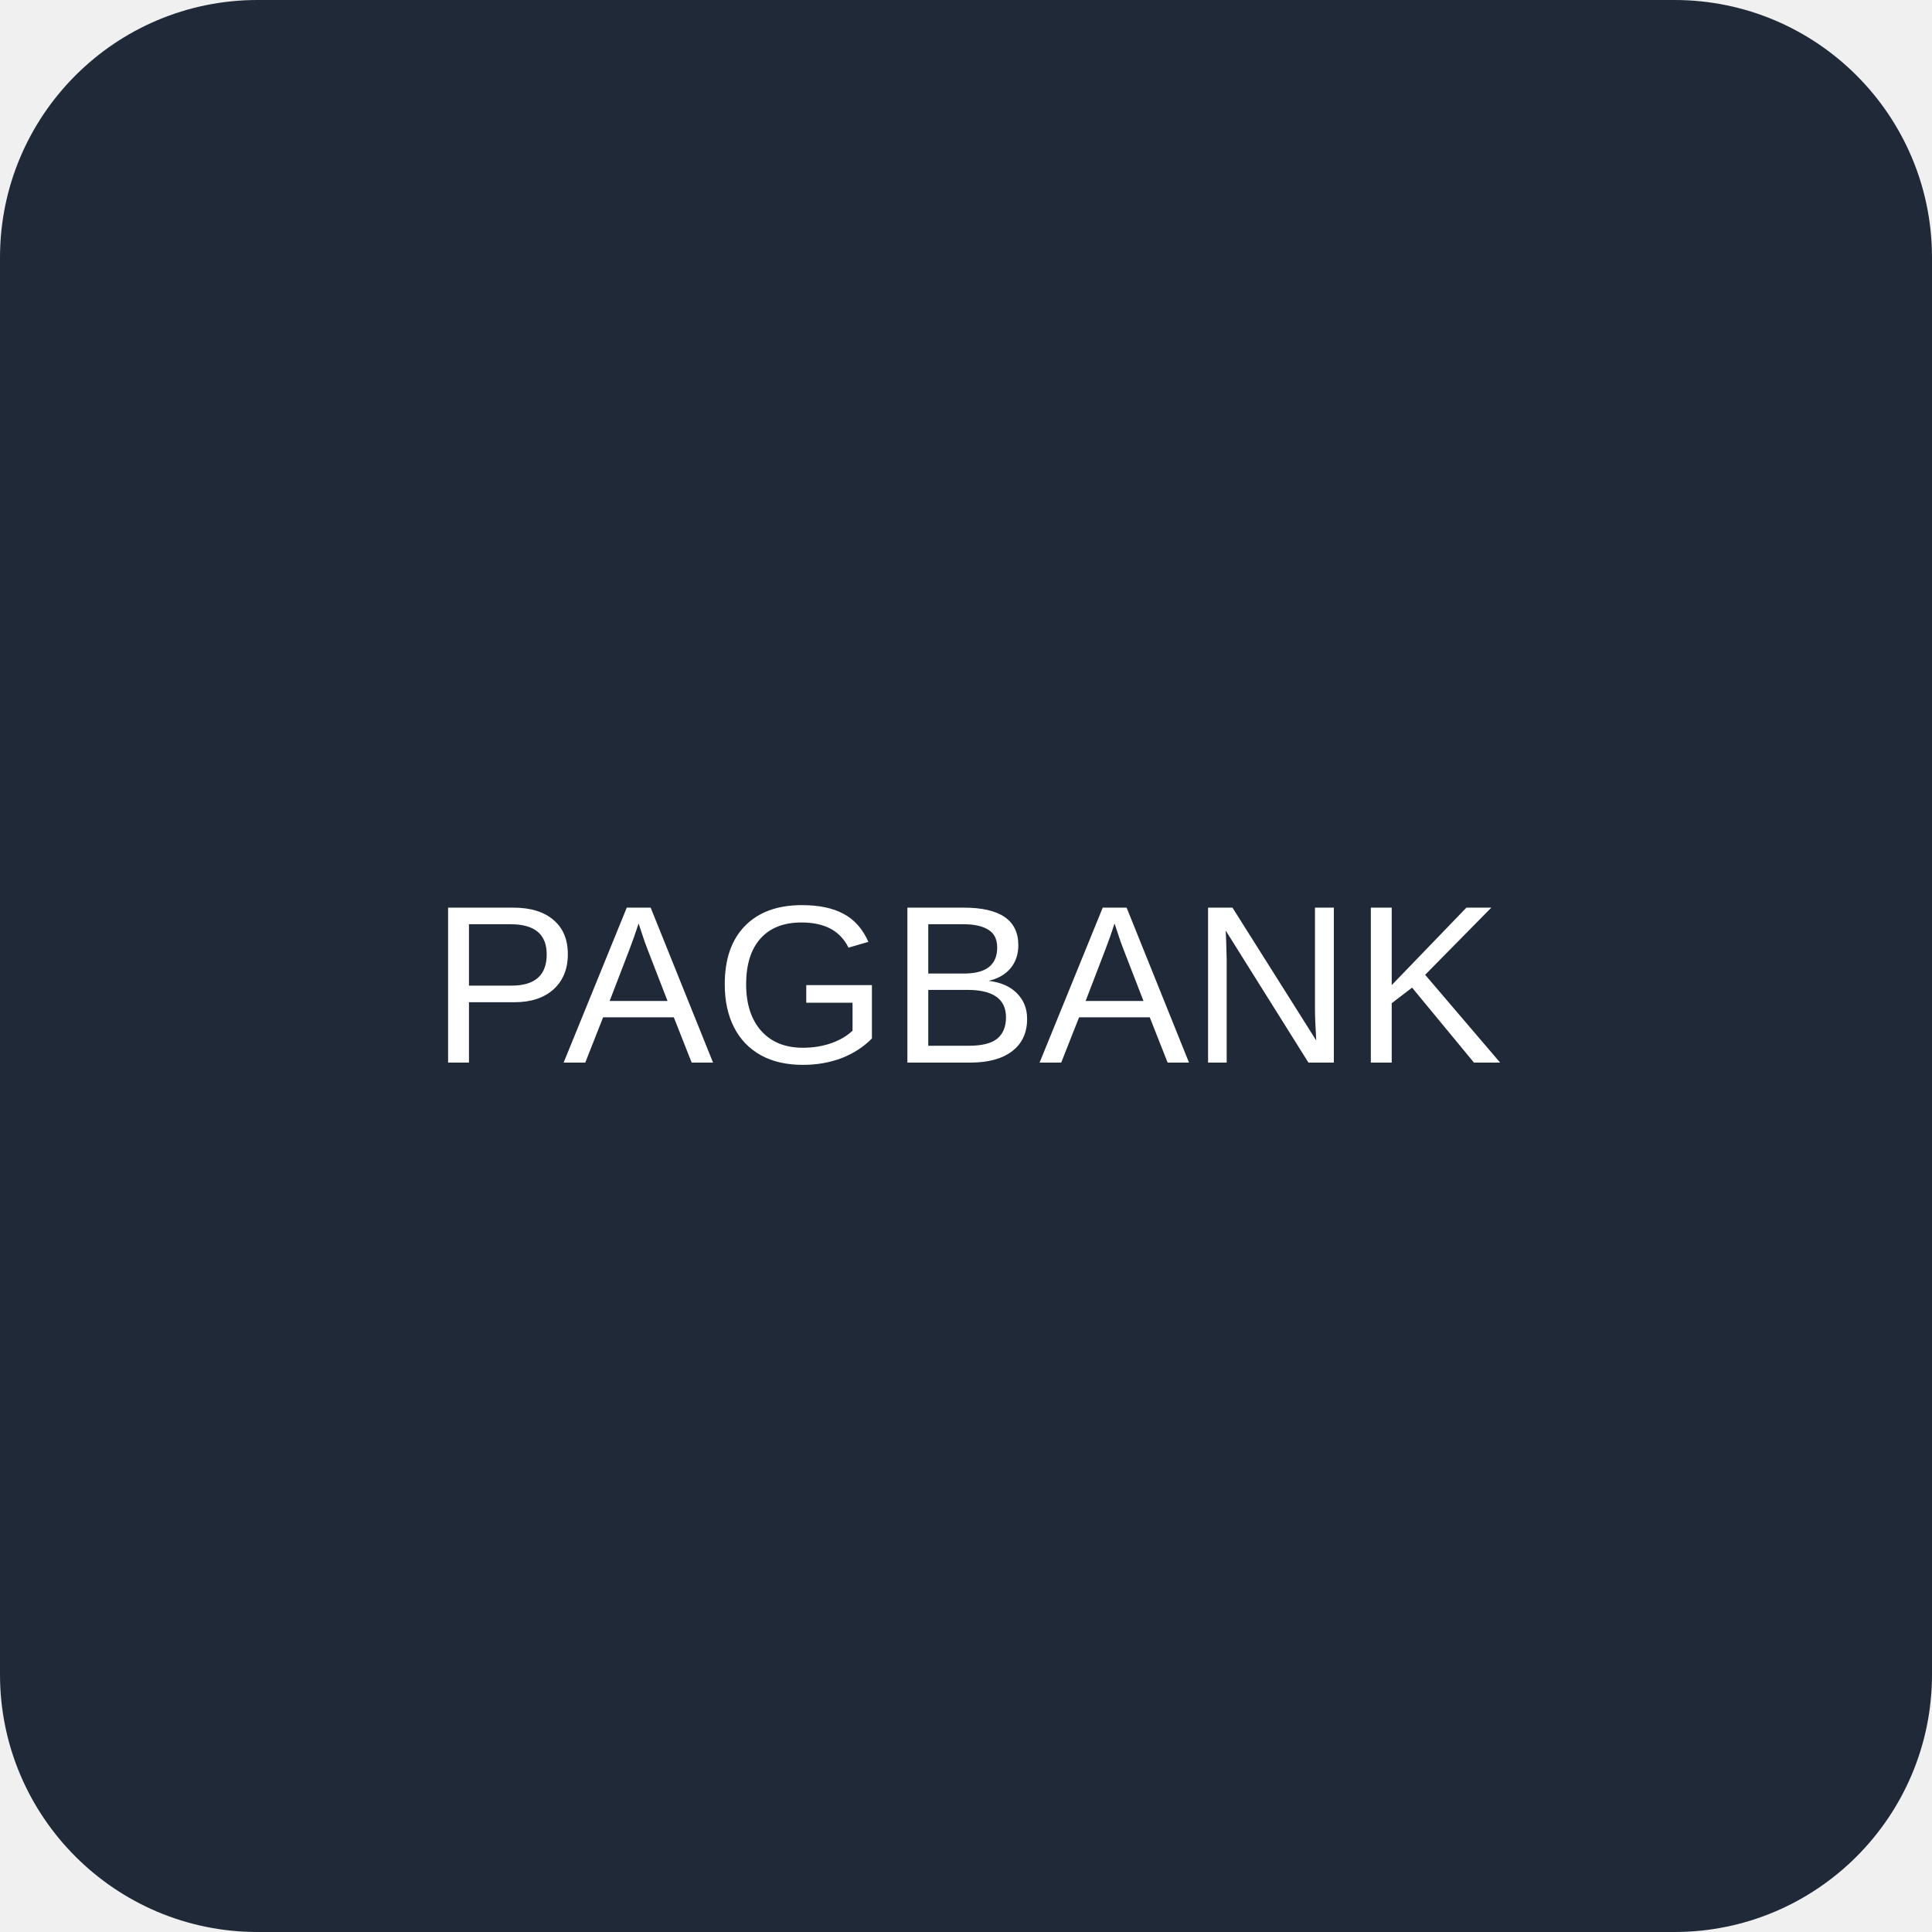
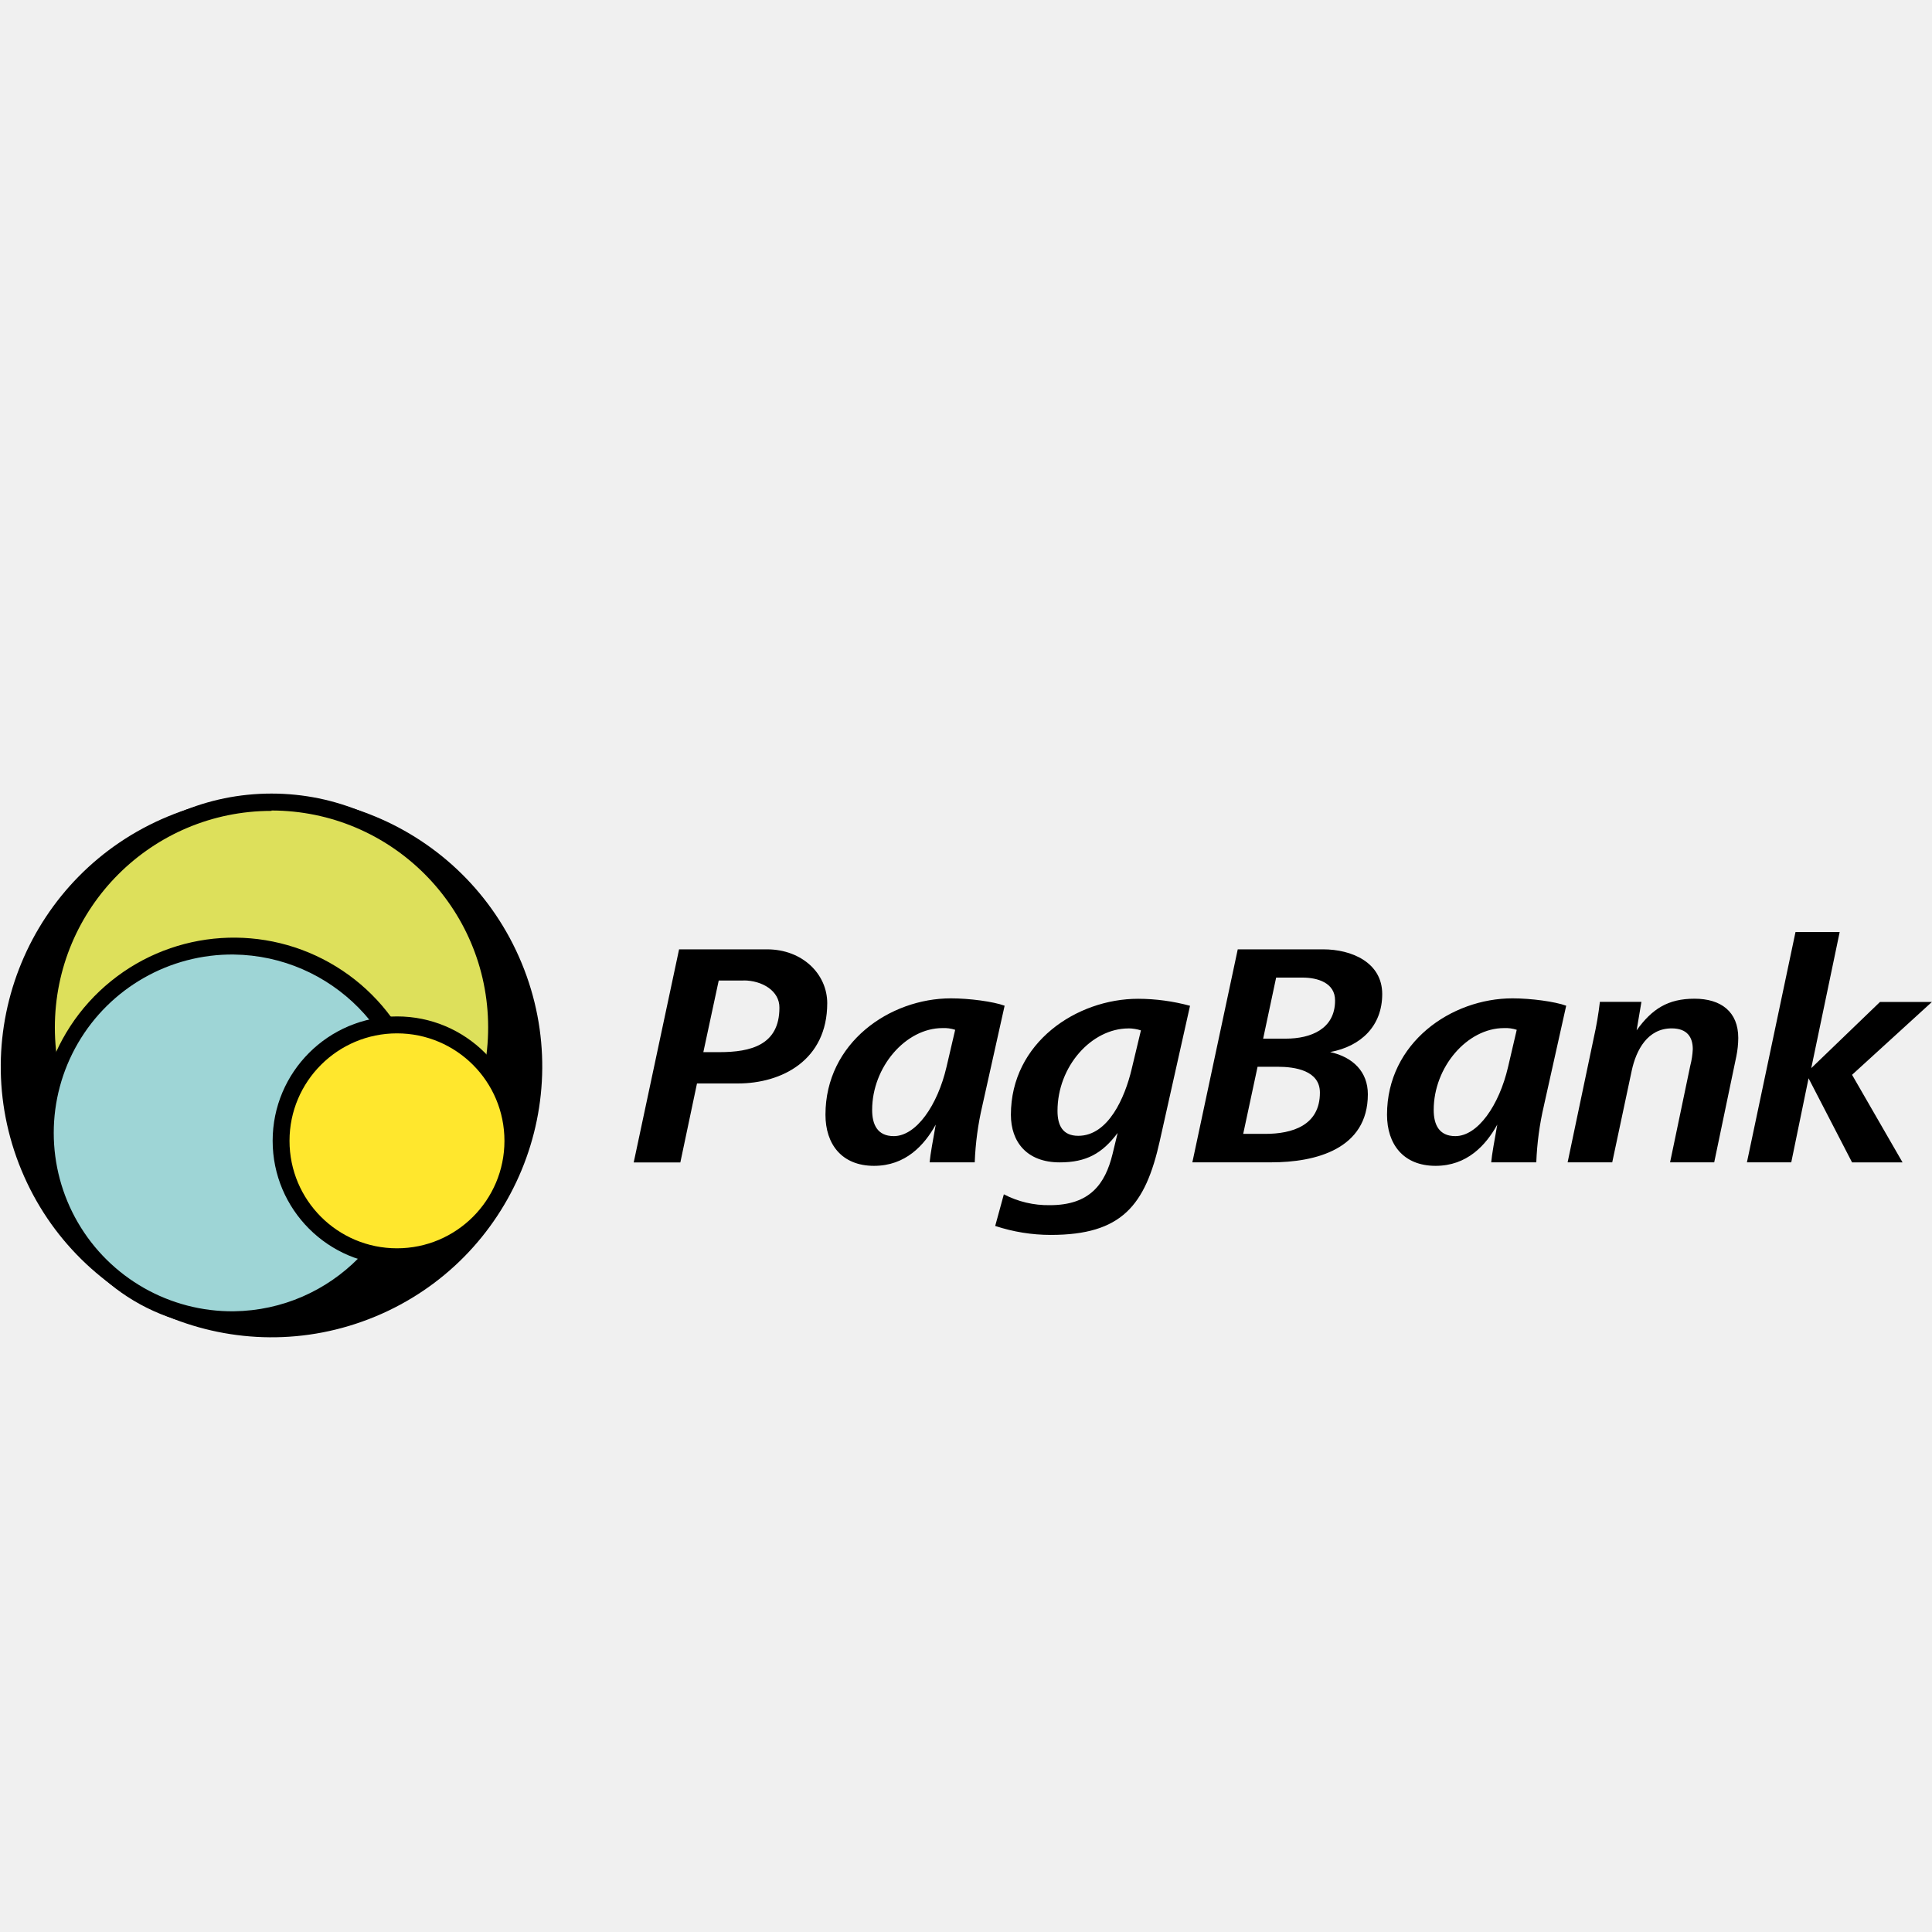
- <svg xmlns="http://www.w3.org/2000/svg" viewBox="0 0 120 120" role="img" aria-label="PAGBANK">
-   <rect width="120" height="120" rx="16" fill="#1f2937" />
-   <text x="60" y="66" text-anchor="middle" font-size="14" font-family="Arial, sans-serif" fill="#ffffff">PAGBANK</text>
+ <svg xmlns="http://www.w3.org/2000/svg" width="2500" height="2500" fill="none" version="1.1" id="svg16">
+   <defs id="defs20" />
+   <path fill="#000000" d="m 954.811,1401.996 h -52.907 l -21.549,102.176 h -60.345 l 58.717,-275.734 h 113.715 c 46.354,0 77.994,32.404 77.994,69.652 0,74.014 -58.958,103.905 -115.624,103.905 z m 7.438,-133.193 h -32.223 l -19.901,92.668 h 20.725 c 40.545,0 77.713,-9.086 77.713,-57.491 0.281,-22.011 -22.715,-35.298 -46.294,-35.298 v 0.121 z M 1271.21,1430.44 a 385.046,385.046 0 0 0 -9.91,73.612 h -58.355 c 0.844,-10.352 4.543,-29.77 7.9,-48.807 -14.875,26.876 -39.198,53.35 -79.823,53.35 -41.771,0 -62.878,-28.002 -62.878,-66.174 0,-93.07 83.14,-150.561 162.361,-150.561 23.961,0 54.978,4.161 69.471,9.528 z m -51.681,-100.106 c -47.581,0 -90.98,50.395 -90.98,105.875 0,18.634 6.613,33.931 28.002,33.931 28.946,0 56.646,-39.701 68.245,-89.593 l 11.197,-47.983 a 45.731,45.731 0 0 0 -16.483,-2.231 z m 281.242,146.018 c -18.654,83.522 -49.249,121.615 -141.053,121.615 -24.444,0 -48.726,-3.92 -71.944,-11.599 l 11.197,-40.927 a 124.349,124.349 0 0 0 59.581,14.051 c 51.661,0 71.562,-27.278 81.07,-66.134 l 6.593,-27.318 c -19.881,26.494 -40.525,38.072 -74.858,38.072 -42.615,0 -63.26,-26.474 -63.26,-61.591 0,-93.432 85.15,-150.099 164.612,-150.099 a 258.909,258.909 0 0 1 67.18,9.066 l -39.138,174.864 z m -40.545,-145.576 c -47.601,0 -91.824,48.827 -91.824,106.719 0,18.634 6.593,32.243 26.876,32.243 38.917,0 60.406,-49.611 69.089,-86.377 l 11.98,-50.053 a 53.872,53.872 0 0 0 -16.122,-2.593 z m 260.959,30.575 c 29.771,6.613 48.807,25.65 48.807,54.596 0,71.16 -67.863,88.105 -124.911,88.105 h -102.177 l 58.737,-275.613 h 110.458 c 36.786,0 76.487,16.785 76.487,57.893 0,41.088 -27.258,67.562 -67.401,75.019 z m -67.803,19.036 h -26.092 l -18.594,86.839 h 28.544 c 34.715,0 70.717,-10.754 70.717,-53.35 0,-28.685 -32.243,-33.489 -54.576,-33.489 z m 32.243,-115.383 h -34.313 l -16.805,78.999 h 29.389 c 32.263,0 63.662,-12.443 63.662,-49.229 0.221,-23.177 -22.916,-29.77 -41.932,-29.77 z m 312.259,165.436 a 384.725,384.725 0 0 0 -9.93,73.612 h -58.335 c 0.844,-10.352 4.523,-29.77 7.84,-48.807 -14.835,26.876 -39.198,53.35 -79.803,53.35 -41.751,0 -62.858,-28.002 -62.858,-66.174 0,-93.07 83.14,-150.561 162.361,-150.561 23.961,0 54.978,4.161 69.491,9.528 l -28.786,129.053 z m -51.702,-100.106 c -47.581,0 -90.98,50.395 -90.98,105.875 0,18.634 6.613,33.931 28.002,33.931 28.946,0 56.666,-39.701 68.245,-89.593 l 11.197,-47.983 a 45.731,45.731 0 0 0 -16.463,-2.231 z m 300.66,36.384 -28.665,137.334 h -57.109 l 26.092,-124.891 c 1.849,-7.036 2.955,-14.252 3.297,-21.509 0,-15.74 -7.438,-26.936 -27.318,-26.936 -31.017,0 -45.912,27.74 -51.681,54.656 l -25.248,118.68 h -57.712 l 33.871,-161.295 c 3.437,-15.297 6.071,-30.756 7.88,-46.354 h 53.752 l -6.211,36.846 c 19.881,-27.72 40.545,-40.927 74.858,-40.927 34.313,0 56.666,16.785 56.666,50.837 a 122.198,122.198 0 0 1 -2.473,23.559 z m 149.717,24.082 65.33,113.313 h -65.33 l -56.285,-108.83 -22.393,108.77 h -57.37 l 62.858,-298.006 h 57.169 l -36.786,176.13 88.909,-85.613 h 67.18 z M 485.378,1703.701 C 664.081,1629.647 748.95,1424.771 674.936,1246.048 600.902,1067.344 396.026,982.455 217.302,1056.49 38.579,1130.524 -46.29,1335.399 27.724,1514.143 101.758,1692.846 306.634,1777.736 485.358,1703.701 Z" id="path2" style="stroke-width:20.102" />
+   <path fill="#dde05b" d="m 351.32,1623.878 c 160.853,0 291.272,-130.399 291.272,-291.252 0,-160.853 -130.419,-291.252 -291.293,-291.252 -160.793,0 -291.212,130.399 -291.212,291.272 0,160.833 130.399,291.232 291.252,291.232 z" id="path4" style="stroke-width:20.102" />
+   <path fill="#000000" d="m 351.32,1631.536 a 302.328,302.328 0 1 1 0,-604.657 302.328,302.328 0 0 1 0,604.657 z m 0,-582.263 a 280.337,280.337 0 1 0 280.337,279.935 280.619,280.619 0 0 0 -280.297,-280.418 v 0.503 z" id="path6" style="stroke-width:20.102" />
+   <path fill="#9ed5d6" d="m 302.574,1707.742 c 133.515,0 241.742,-108.227 241.742,-241.762 0,-133.515 -108.227,-241.742 -241.742,-241.742 -133.535,0 -241.762,108.227 -241.762,241.762 0,133.515 108.227,241.742 241.762,241.742 z" id="path8" style="stroke-width:20.102" />
+   <path fill="#000000" d="M 303.076,1718.777 A 252.738,252.738 0 1 1 549.763,1518.967 252.878,252.878 0 0 1 303.398,1718.777 Z m -0.563,-483.645 a 230.847,230.847 0 1 0 0.06,461.674 230.847,230.847 0 0 0 -0.06,-461.654 z" id="path10" style="stroke-width:20.102" />
+   <path fill="#ffe72d" d="m 513.741,1626.169 a 149.998,149.998 0 1 0 0,-299.976 149.998,149.998 0 0 0 0,299.976 z" id="path12" style="stroke-width:20.102" />
+   <path fill="#000000" d="m 513.741,1637.145 a 160.954,160.954 0 1 1 160.974,-160.974 161.135,161.135 0 0 1 -160.974,160.974 z m 0,-299.976 a 139.063,139.063 0 1 0 -0.101,278.126 139.063,139.063 0 0 0 0.101,-278.126 z" id="path14" style="stroke-width:20.102" />
</svg>
